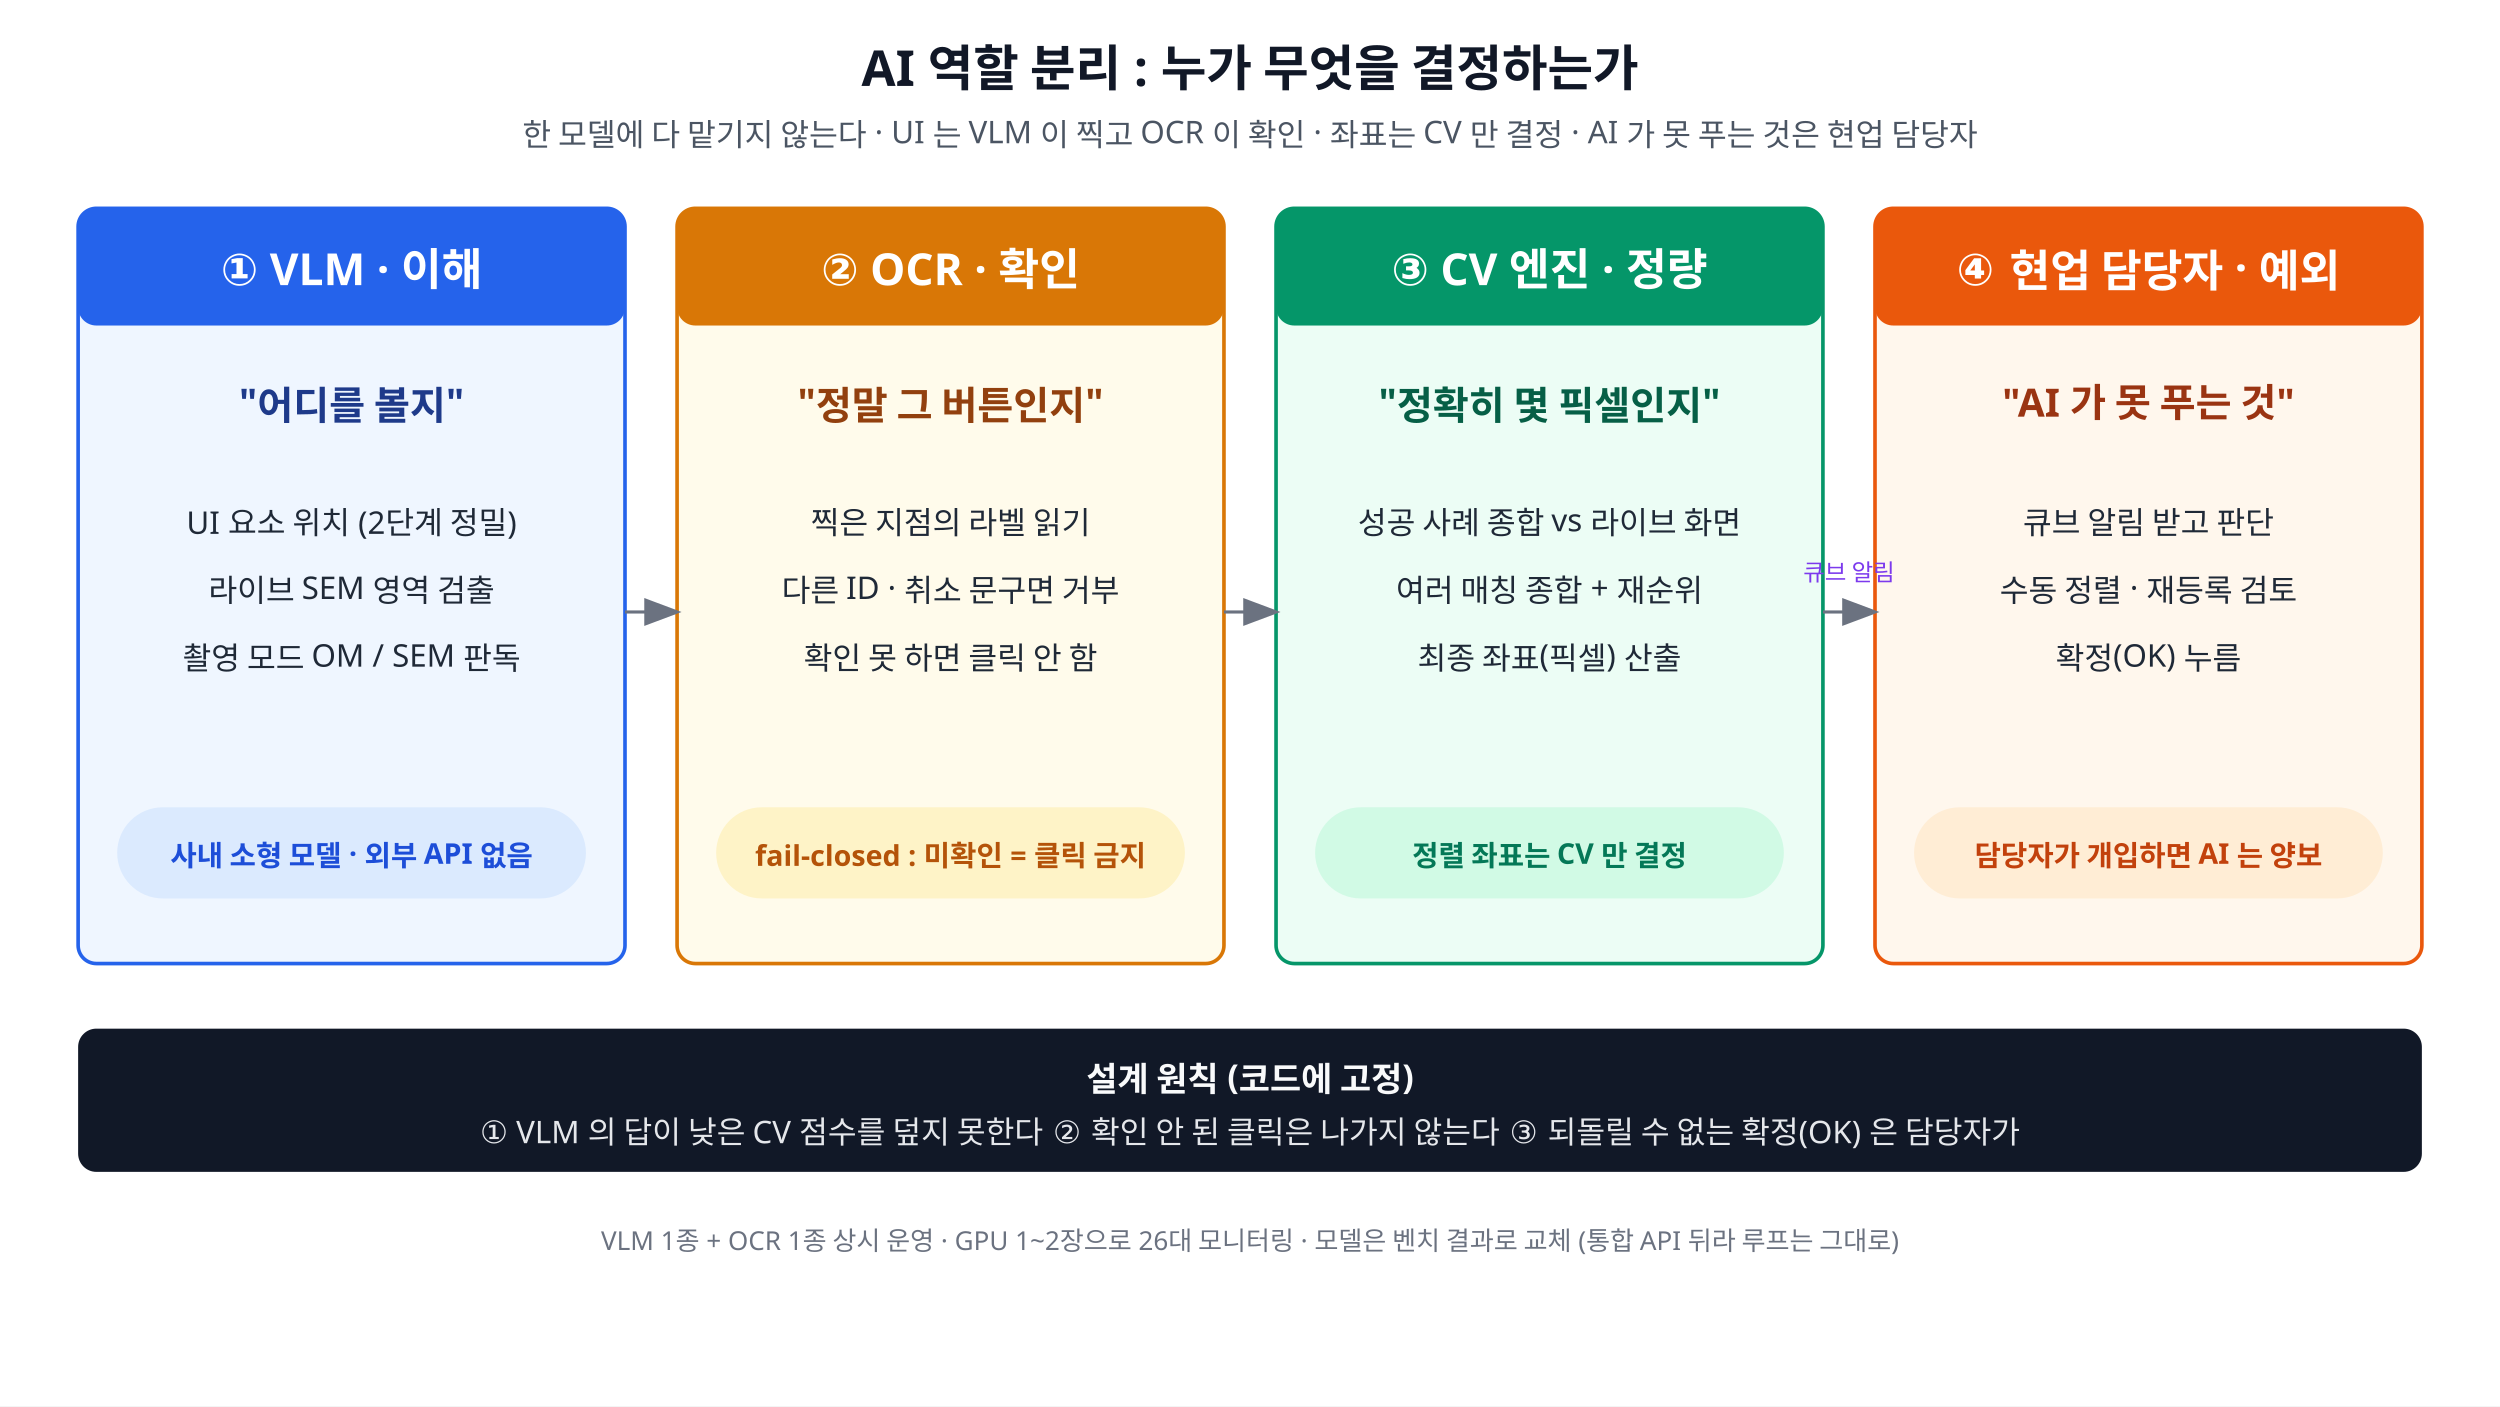
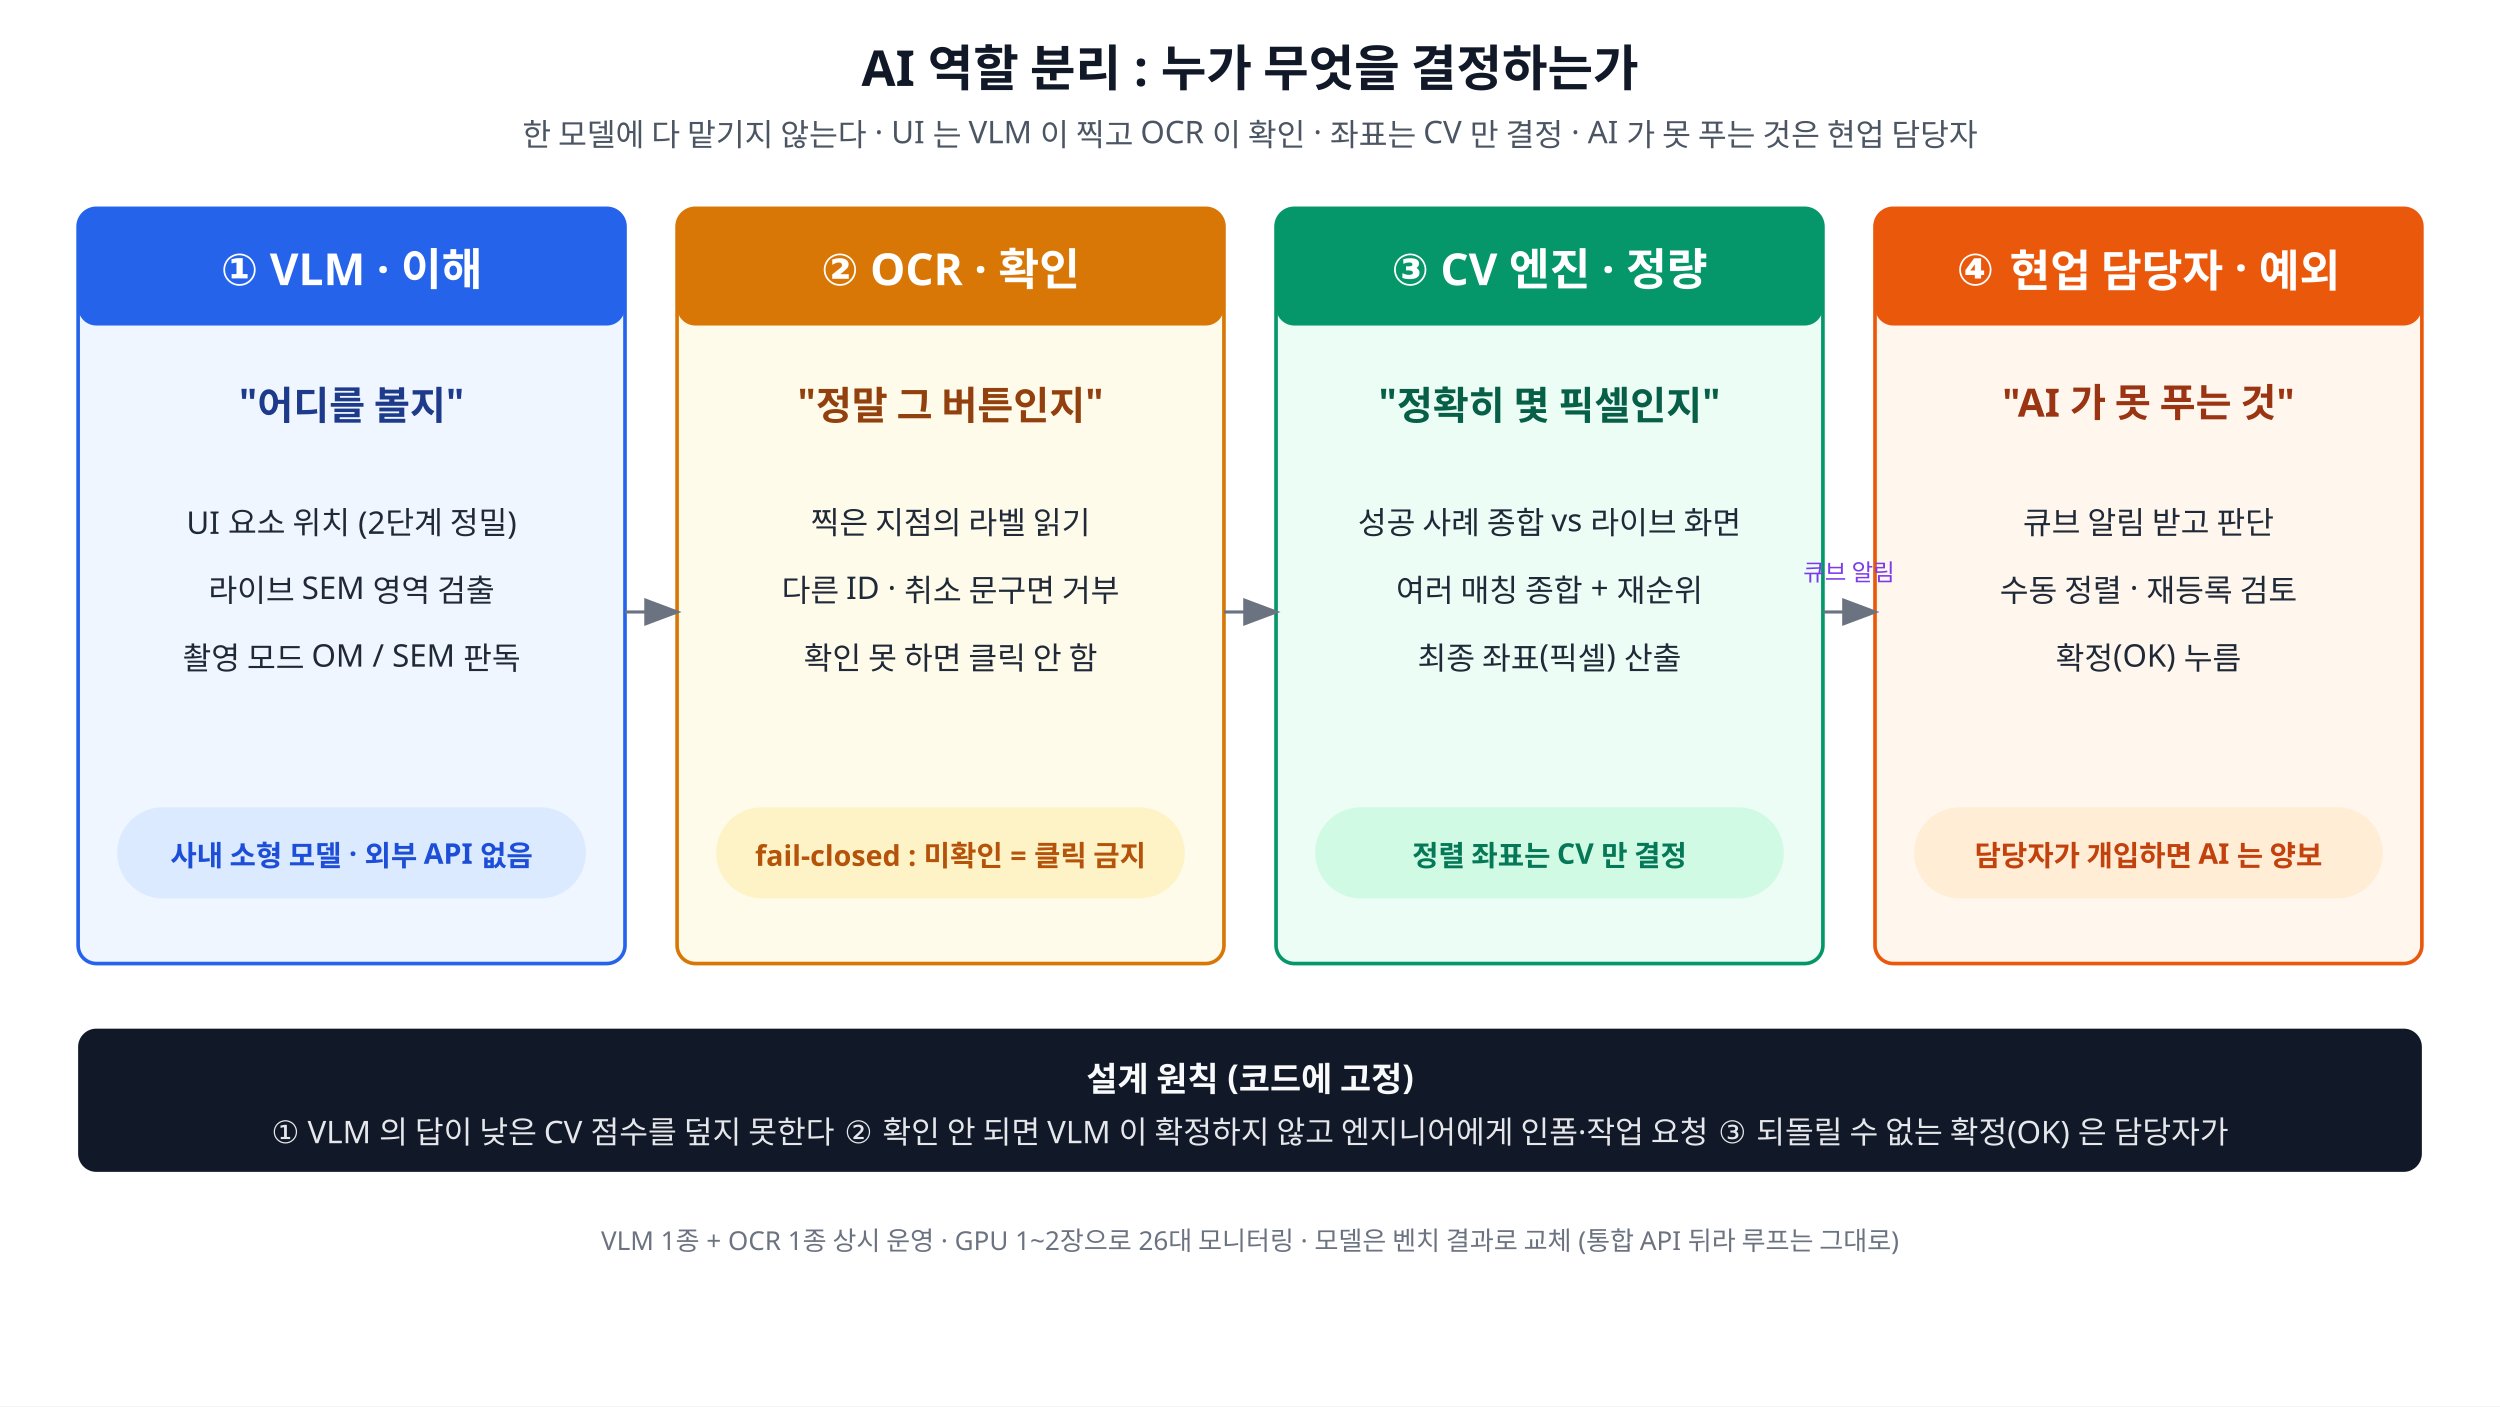
<svg xmlns="http://www.w3.org/2000/svg" width="1920" height="1080" viewBox="0 0 1920 1080" font-family="Apple SD Gothic Neo, Malgun Gothic, NanumGothic, sans-serif">
  <rect width="1920" height="1080" fill="#ffffff" />
  <text x="960" y="66" text-anchor="middle" font-size="38" font-weight="700" fill="#111827">AI 역할 분리 : 누가 무엇을 결정하는가</text>
  <text x="960" y="112" text-anchor="middle" font-size="24" fill="#4b5563">한 모델에 다 맡기지 않는다 · UI 는 VLM 이 찍고 OCR 이 확인 · 좌표는 CV 만 결정 · AI 가 못 푸는 것은 현업 담당자</text>
  <rect x="60" y="160" width="420" height="580" rx="14" fill="#eff6ff" stroke="#2563eb" stroke-width="2.8" />
  <rect x="60" y="160" width="420" height="90" rx="14" fill="#2563eb" />
  <text x="270" y="219" text-anchor="middle" font-size="34" font-weight="700" fill="#ffffff">① VLM · 이해</text>
  <text x="270" y="320" text-anchor="middle" font-size="30" font-weight="700" fill="#1e3a8a">"어디를 볼지"</text>
  <g font-size="24" fill="#1f2937" text-anchor="middle">
    <text x="270" y="410">UI 요소 위치 (2단계 정밀)</text>
    <text x="270" y="462">라이브 SEM 영역 검출</text>
    <text x="270" y="514">촬영 모드 OM / SEM 판독</text>
  </g>
  <rect x="90" y="620" width="360" height="70" rx="35" fill="#dbeafe" />
  <text x="270" y="665" text-anchor="middle" font-size="22" font-weight="700" fill="#1d4ed8">사내 소형 모델 · 외부 API 없음</text>
  <rect x="520" y="160" width="420" height="580" rx="14" fill="#fffbeb" stroke="#d97706" stroke-width="2.8" />
  <rect x="520" y="160" width="420" height="90" rx="14" fill="#d97706" />
  <text x="730" y="219" text-anchor="middle" font-size="34" font-weight="700" fill="#ffffff">② OCR · 확인</text>
  <text x="730" y="320" text-anchor="middle" font-size="30" font-weight="700" fill="#92400e">"정말 그 버튼인지"</text>
  <g font-size="24" fill="#1f2937" text-anchor="middle">
    <text x="730" y="410">찍은 지점의 라벨 읽기</text>
    <text x="730" y="462">다른 ID · 취소 문구면 거부</text>
    <text x="730" y="514">확인 못 하면 클릭 안 함</text>
  </g>
  <rect x="550" y="620" width="360" height="70" rx="35" fill="#fef3c7" />
  <text x="730" y="665" text-anchor="middle" font-size="22" font-weight="700" fill="#b45309">fail-closed : 미확인 = 클릭 금지</text>
  <rect x="980" y="160" width="420" height="580" rx="14" fill="#ecfdf5" stroke="#059669" stroke-width="2.8" />
  <rect x="980" y="160" width="420" height="90" rx="14" fill="#059669" />
  <text x="1190" y="219" text-anchor="middle" font-size="34" font-weight="700" fill="#ffffff">③ CV 엔진 · 정량</text>
  <text x="1190" y="320" text-anchor="middle" font-size="30" font-weight="700" fill="#065f46">"정확히 몇 픽셀인지"</text>
  <g font-size="24" fill="#1f2937" text-anchor="middle">
    <text x="1190" y="410">성공 사례 종합 vs 라이브 화면</text>
    <text x="1190" y="462">여러 매칭 종합 + 재순위</text>
    <text x="1190" y="514">최종 좌표(픽셀) 산출</text>
  </g>
  <rect x="1010" y="620" width="360" height="70" rx="35" fill="#d1fae5" />
  <text x="1190" y="665" text-anchor="middle" font-size="22" font-weight="700" fill="#047857">정렬 좌표는 CV 만 결정</text>
  <rect x="1440" y="160" width="420" height="580" rx="14" fill="#fff7ed" stroke="#ea580c" stroke-width="2.8" />
  <rect x="1440" y="160" width="420" height="90" rx="14" fill="#ea580c" />
  <text x="1650" y="219" text-anchor="middle" font-size="34" font-weight="700" fill="#ffffff">④ 현업 담당자 · 예외</text>
  <text x="1650" y="320" text-anchor="middle" font-size="30" font-weight="700" fill="#9a3412">"AI 가 못 푸는 것"</text>
  <g font-size="24" fill="#1f2937" text-anchor="middle">
    <text x="1650" y="410">큐브 알림 받고 판단</text>
    <text x="1650" y="462">수동 정렬 · 재등록 검토</text>
    <text x="1650" y="514">확정(OK) 누름</text>
  </g>
  <rect x="1470" y="620" width="360" height="70" rx="35" fill="#ffedd5" />
  <text x="1650" y="665" text-anchor="middle" font-size="22" font-weight="700" fill="#c2410c">담당자가 개입하면 AI 는 양보</text>
  <g stroke="#6b7280" stroke-width="2.4" fill="#6b7280">
    <path d="M480 470 L500 470" />
    <path d="M496 461 L520 470 L496 479 Z" />
    <path d="M940 470 L960 470" />
    <path d="M956 461 L980 470 L956 479 Z" />
    <path d="M1400 470 L1420 470" />
    <path d="M1416 461 L1440 470 L1416 479 Z" />
  </g>
  <text x="1420" y="446" text-anchor="middle" font-size="18" fill="#7c3aed">큐브 알림</text>
  <rect x="60" y="790" width="1800" height="110" rx="14" fill="#111827" />
  <text x="960" y="838" text-anchor="middle" font-size="26" font-weight="700" fill="#f9fafb">설계 원칙 (코드에 고정)</text>
-   <text x="960" y="878" text-anchor="middle" font-size="24" fill="#e5e7eb">① VLM 의 답이 낮은 CV 점수를 덮지 못한다   ② 확인 안 된 클릭은 나가지 않는다   ③ 되돌릴 수 없는 확정(OK) 은 담당자가</text>
+   <text x="960" y="878" text-anchor="middle" font-size="24" fill="#e5e7eb">① VLM 의 답이 낮은 CV 점수를 덮지 못한다   ② 확인 안 되면 VLM 이 확정하지 않고 엔지니어에게 인폼·작업 요청   ③ 되돌릴 수 없는 확정(OK) 은 담당자가</text>
  <text x="960" y="960" text-anchor="middle" font-size="20" fill="#6b7280">VLM 1종 + OCR 1종 상시 운영 · GPU 1~2장으로 26대 모니터링 · 모델은 벤치 결과로 교체 (통합 API 뒤라 루프는 그대로)</text>
</svg>
